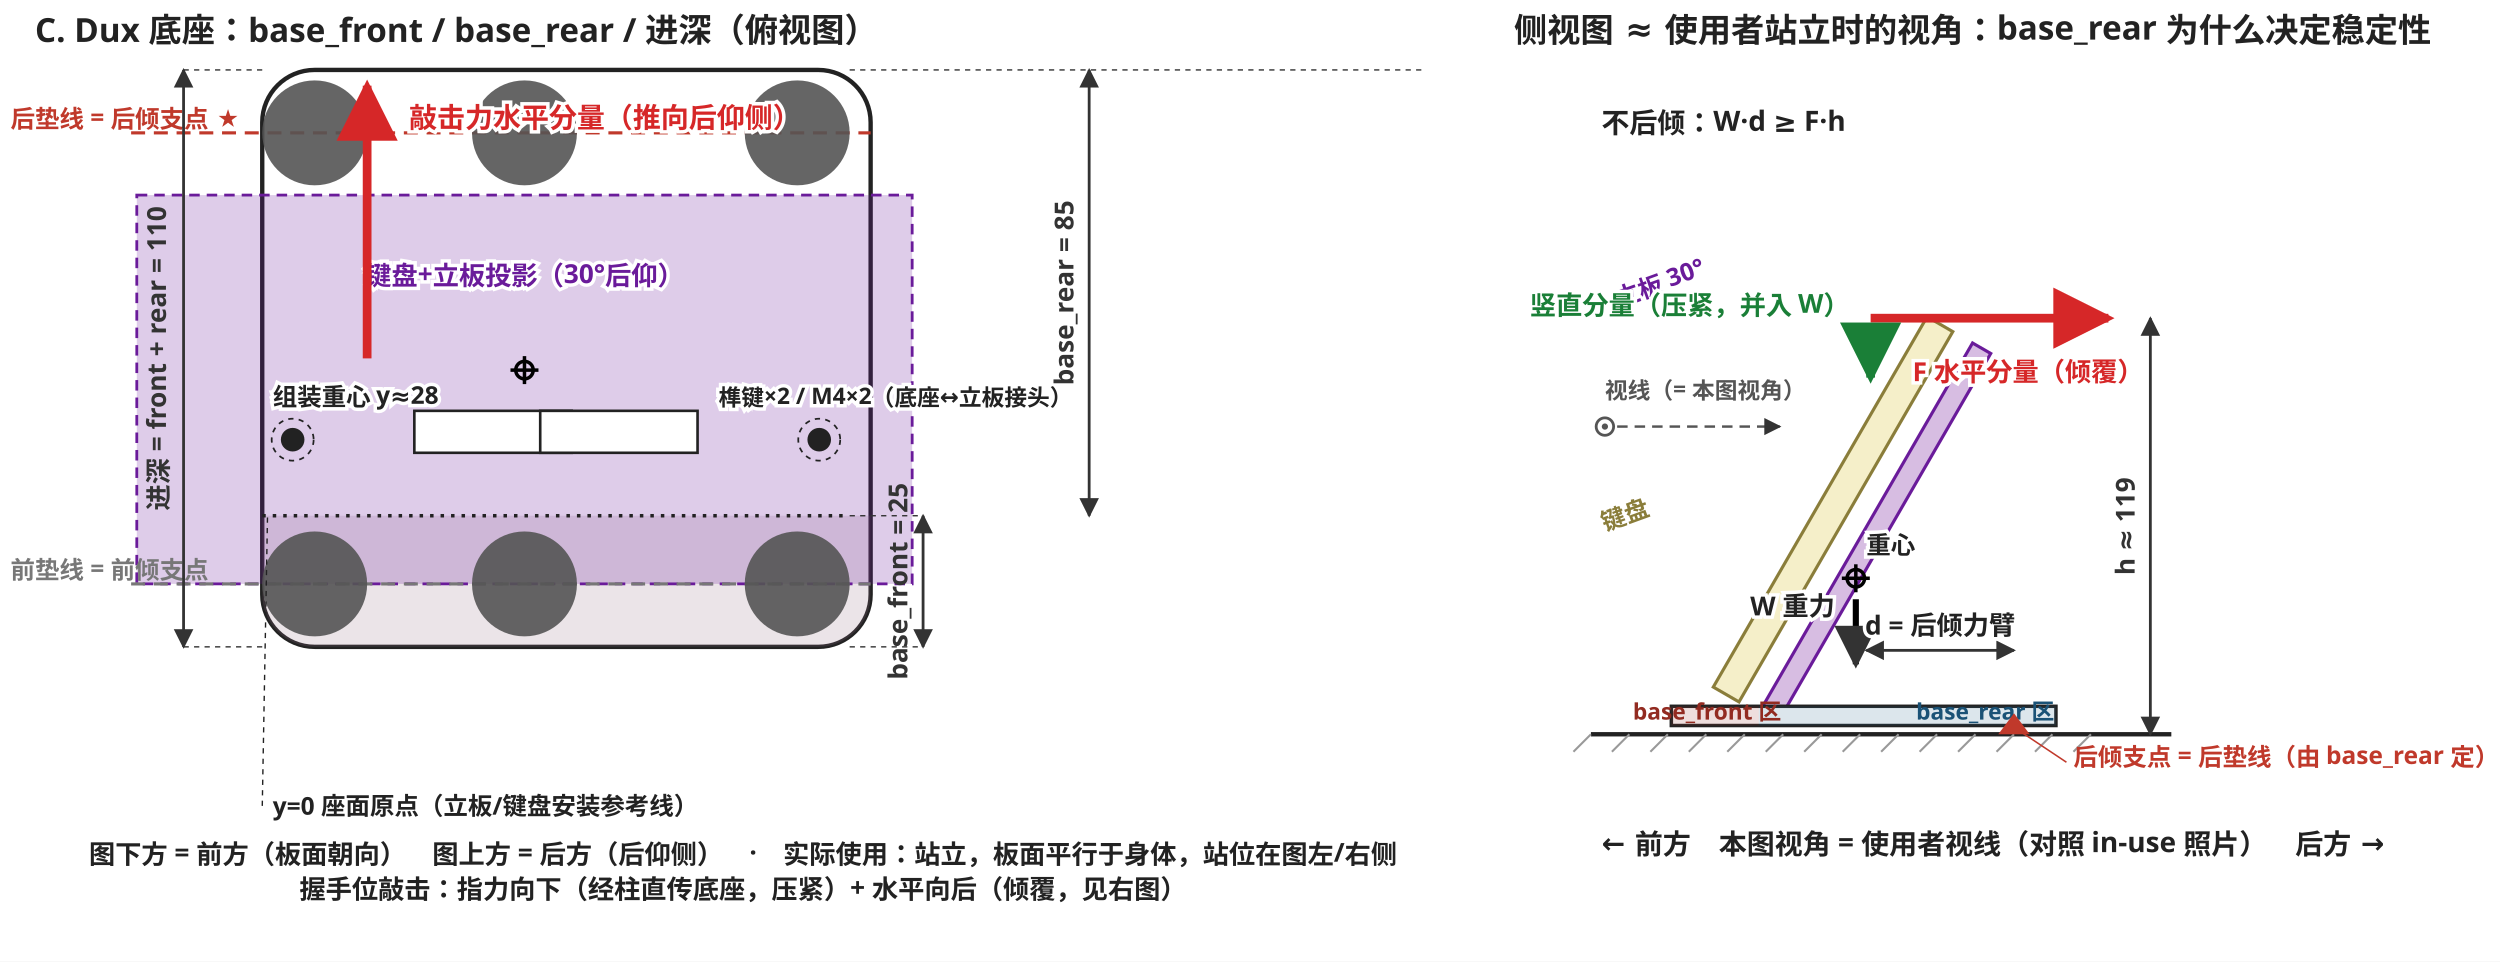
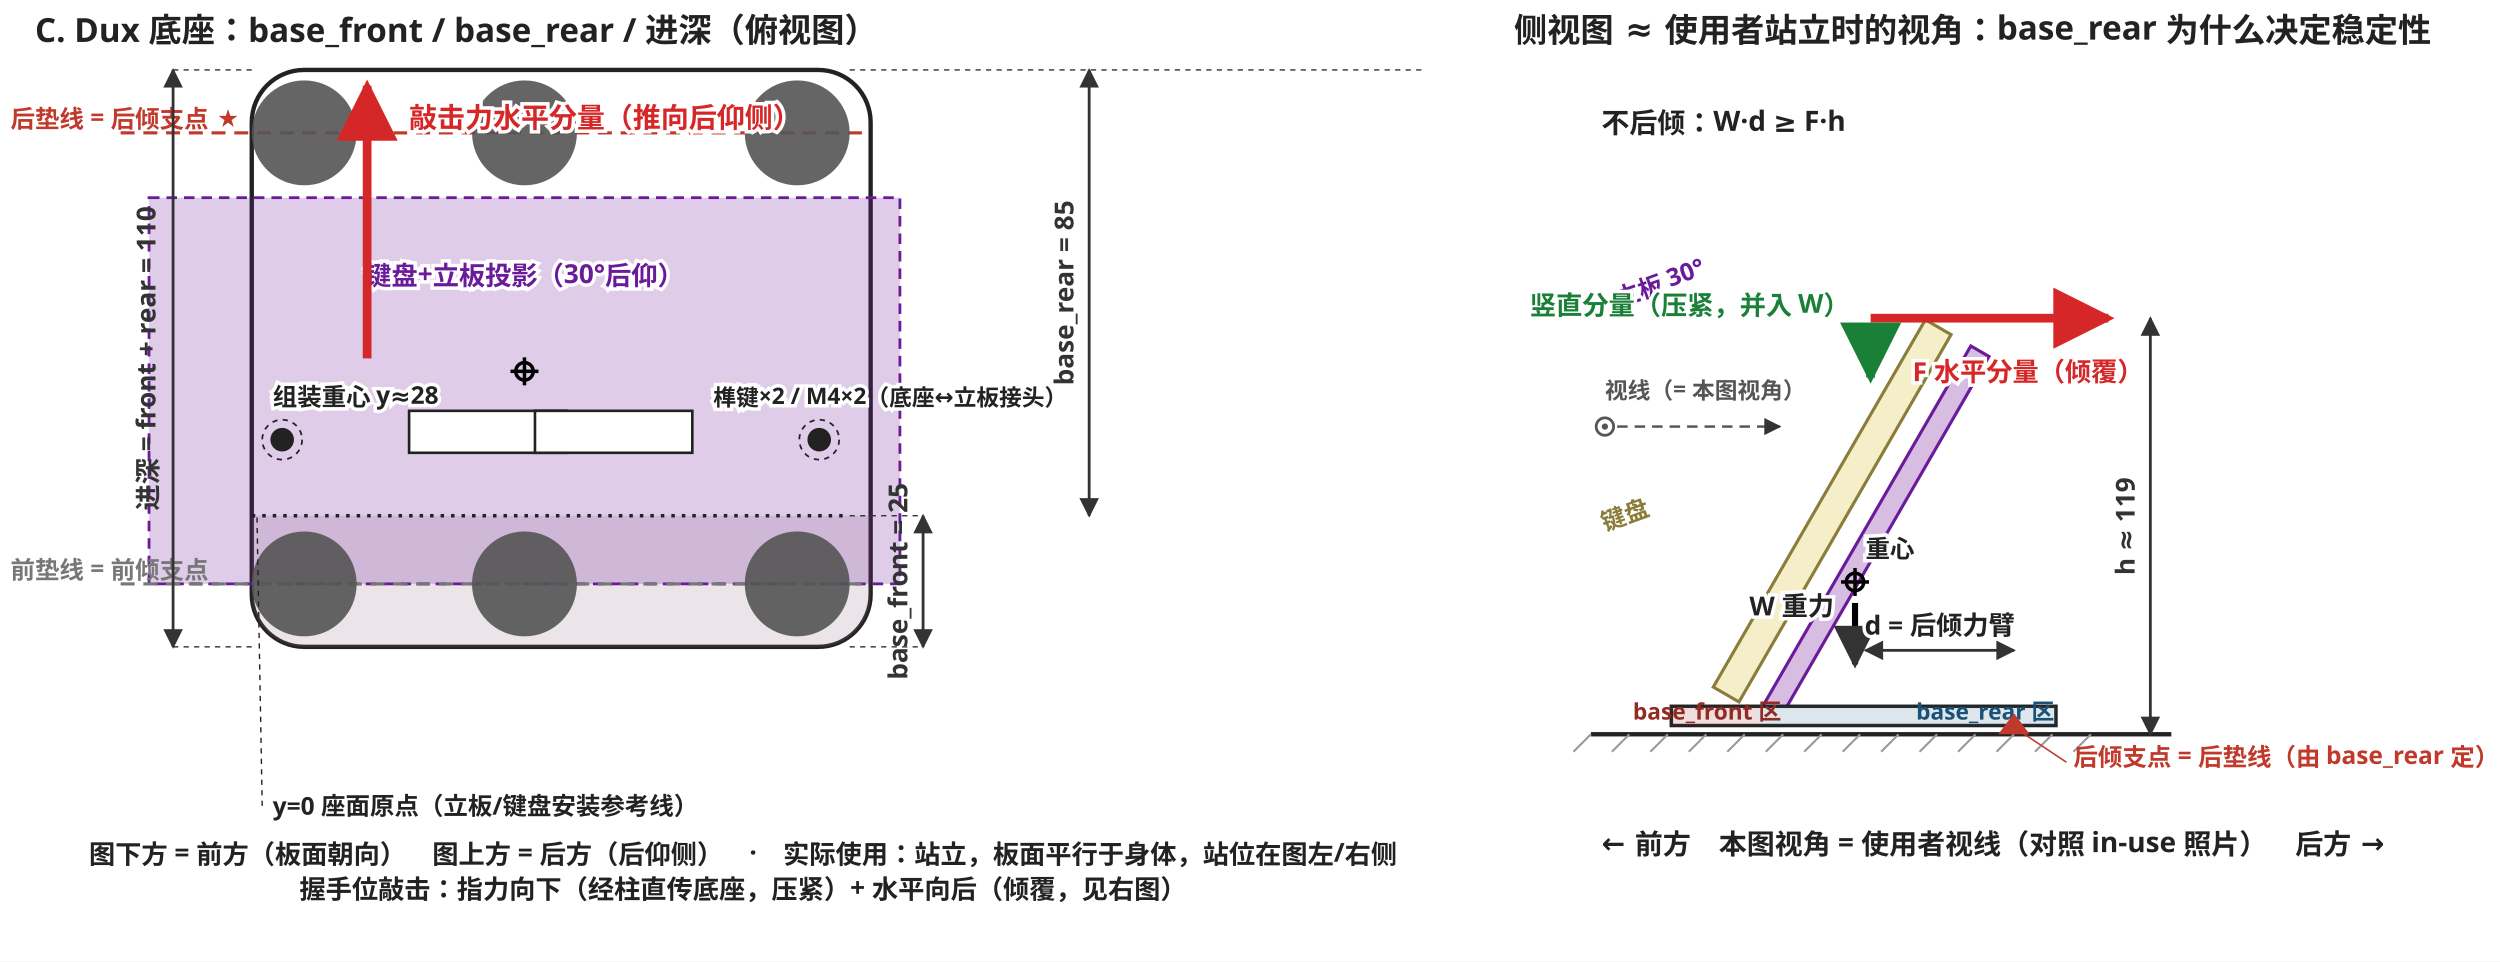
<svg xmlns="http://www.w3.org/2000/svg" width="1430" height="550" font-family="sans-serif">
  <defs>
    <marker id="ah" viewBox="0 0 10 10" refX="9" refY="5" markerWidth="7" markerHeight="7" orient="auto-start-reverse">
      <path d="M0,0 L10,5 L0,10 z" fill="#333" />
    </marker>
    <marker id="ahR" viewBox="0 0 10 10" refX="9" refY="5" markerWidth="7" markerHeight="7" orient="auto-start-reverse">
      <path d="M0,0 L10,5 L0,10 z" fill="#d62728" />
    </marker>
    <marker id="ahG" viewBox="0 0 10 10" refX="9" refY="5" markerWidth="7" markerHeight="7" orient="auto-start-reverse">
      <path d="M0,0 L10,5 L0,10 z" fill="#1a7f37" />
    </marker>
  </defs>
  <rect width="100%" height="100%" fill="#ffffff" />
  <text x="20" y="24" font-size="19" fill="#222" font-weight="bold">C. Dux 底座：base_front / base_rear / 进深（俯视图）</text>
  <text x="866" y="24" font-size="19" fill="#222" font-weight="bold">侧视图 ≈ 使用者站立时的视角：base_rear 为什么决定稳定性</text>
  <svg x="0" y="0" width="850" height="520">
    <clipPath id="board">
-       <rect x="150.0" y="40.0" width="348.0" height="330.0" rx="30.0" />
+       <rect x="144.0" y="40.0" width="354.0" height="330.0" rx="30.0" />
    </clipPath>
-     <rect x="150.0" y="40.0" width="348.0" height="330.0" rx="30.0" fill="#fff" stroke="#222" stroke-width="2.5" />
+     <rect x="144.0" y="40.0" width="354.0" height="330.0" rx="30.0" fill="#fff" stroke="#222" stroke-width="2.5" />
    <g clip-path="url(#board)">
-       <rect x="150.0" y="295.0" width="348.0" height="255.0" fill="#3498db" opacity="0.10" />
-       <rect x="150.0" y="295.0" width="348.0" height="75.0" fill="#e74c3c" opacity="0.10" />
+       <rect x="144.0" y="295.0" width="354.0" height="255.0" fill="#3498db" opacity="0.10" />
+       <rect x="144.0" y="295.0" width="354.0" height="75.0" fill="#e74c3c" opacity="0.10" />
    </g>
-     <rect x="78.24" y="111.586" width="443.52" height="222.386" fill="#6a1b9a" fill-opacity="0.22" stroke="#6a1b9a" stroke-dasharray="6 4" stroke-width="1.6" />
+     <rect x="85.246" y="113.07" width="429.507" height="220.901" fill="#6a1b9a" fill-opacity="0.22" stroke="#6a1b9a" stroke-dasharray="6 4" stroke-width="1.6" />
    <text x="300.0" y="163.0" font-size="15" fill="#6a1b9a" font-weight="bold" text-anchor="middle" stroke="#fff" stroke-width="4" paint-order="stroke">键盘+立板投影（30°后仰）</text>
-     <line x1="75.0" y1="334.0" x2="498.0" y2="334.0" stroke="#777" stroke-width="1.8" stroke-dasharray="8 5" />
+     <line x1="69.0" y1="334.0" x2="498.0" y2="334.0" stroke="#777" stroke-width="1.8" stroke-dasharray="8 5" />
    <text x="6" y="331.0" font-size="14" fill="#777" font-weight="bold">前垫线 = 前倾支点</text>
-     <line x1="75.0" y1="76.0" x2="498.0" y2="76.0" stroke="#c0392b" stroke-width="1.8" stroke-dasharray="8 5" />
+     <line x1="69.0" y1="76.0" x2="498.0" y2="76.0" stroke="#c0392b" stroke-width="1.8" stroke-dasharray="8 5" />
    <text x="6" y="73.0" font-size="14" fill="#c0392b" font-weight="bold">后垫线 = 后倾支点 ★</text>
-     <circle cx="180.0" cy="334.0" r="30.0" fill="#555" fill-opacity="0.9" />
+     <circle cx="174.0" cy="334.0" r="30.0" fill="#555" fill-opacity="0.9" />
    <circle cx="456.0" cy="334.0" r="30.0" fill="#555" fill-opacity="0.9" />
    <circle cx="300.0" cy="334.0" r="30.0" fill="#555" fill-opacity="0.9" />
-     <circle cx="180.0" cy="76.0" r="30.0" fill="#555" fill-opacity="0.9" />
+     <circle cx="174.0" cy="76.0" r="30.0" fill="#555" fill-opacity="0.9" />
    <circle cx="456.0" cy="76.0" r="30.0" fill="#555" fill-opacity="0.9" />
    <circle cx="300.0" cy="76.0" r="30.0" fill="#555" fill-opacity="0.9" />
-     <rect x="237.0" y="235.0" width="90.0" height="24.0" fill="#fff" stroke="#222" stroke-width="1.5" />
-     <rect x="309.0" y="235.0" width="90.0" height="24.0" fill="#fff" stroke="#222" stroke-width="1.5" />
-     <circle cx="167.4" cy="251.5" r="6.75" fill="#222" />
-     <circle cx="167.4" cy="251.5" r="12.0" fill="none" stroke="#222" stroke-dasharray="3 3" />
+     <rect x="234.0" y="235.0" width="90.0" height="24.0" fill="#fff" stroke="#222" stroke-width="1.5" />
+     <rect x="306.0" y="235.0" width="90.0" height="24.0" fill="#fff" stroke="#222" stroke-width="1.5" />
+     <circle cx="161.4" cy="251.5" r="6.75" fill="#222" />
+     <circle cx="161.4" cy="251.5" r="11.4" fill="none" stroke="#222" stroke-dasharray="3 3" />
    <circle cx="468.6" cy="251.5" r="6.75" fill="#222" />
-     <circle cx="468.6" cy="251.5" r="12.0" fill="none" stroke="#222" stroke-dasharray="3 3" />
-     <text x="411.0" y="232.0" font-size="13" fill="#222" font-weight="bold" stroke="#fff" stroke-width="4" paint-order="stroke">榫键×2 / M4×2（底座↔立板接头）</text>
-     <line x1="150.0" y1="295.0" x2="486.0" y2="295.0" stroke="#222" stroke-width="2" stroke-dasharray="2 4" />
-     <line x1="153.0" y1="296.0" x2="150" y2="462" stroke="#222" stroke-width="0.8" stroke-dasharray="3 3" />
+     <circle cx="468.6" cy="251.5" r="11.4" fill="none" stroke="#222" stroke-dasharray="3 3" />
+     <text x="408.0" y="232.0" font-size="13" fill="#222" font-weight="bold" stroke="#fff" stroke-width="4" paint-order="stroke">榫键×2 / M4×2（底座↔立板接头）</text>
+     <line x1="144.0" y1="295.0" x2="486.0" y2="295.0" stroke="#222" stroke-width="2" stroke-dasharray="2 4" />
+     <line x1="147.0" y1="296.0" x2="150" y2="462" stroke="#222" stroke-width="0.8" stroke-dasharray="3 3" />
    <text x="156" y="466" font-size="14" fill="#222" font-weight="bold">y=0 座面原点（立板/键盘安装参考线）</text>
-     <circle cx="300.0" cy="211.704" r="5" fill="none" stroke="#000" stroke-width="2" />
-     <line x1="292.0" y1="211.704" x2="308.0" y2="211.704" stroke="#000" stroke-width="2" />
-     <line x1="300.0" y1="203.704" x2="300.0" y2="219.704" stroke="#000" stroke-width="2" />
+     <circle cx="300.0" cy="212.401" r="5" fill="none" stroke="#000" stroke-width="2" />
+     <line x1="292.0" y1="212.401" x2="308.0" y2="212.401" stroke="#000" stroke-width="2" />
+     <line x1="300.0" y1="204.401" x2="300.0" y2="220.401" stroke="#000" stroke-width="2" />
    <text x="156.0" y="232.0" font-size="14" fill="#222" font-weight="bold" stroke="#fff" stroke-width="4" paint-order="stroke">组装重心 y≈28</text>
    <line x1="210.0" y1="205.0" x2="210.0" y2="49.0" stroke="#d62728" stroke-width="5" marker-end="url(#ahR)" />
    <text x="234.0" y="73.0" font-size="16" fill="#d62728" font-weight="bold" stroke="#fff" stroke-width="4" paint-order="stroke">敲击力水平分量（推向后仰侧）</text>
    <line x1="486.0" y1="295.0" x2="528.0" y2="295.0" stroke="#333" stroke-width="0.8" stroke-dasharray="3 3" />
    <line x1="486.0" y1="370.0" x2="528.0" y2="370.0" stroke="#333" stroke-width="0.8" stroke-dasharray="3 3" />
    <line x1="486.0" y1="40.0" x2="813.0" y2="40.0" stroke="#333" stroke-width="0.8" stroke-dasharray="3 3" />
-     <line x1="150.0" y1="370.0" x2="105.0" y2="370.0" stroke="#333" stroke-width="0.8" stroke-dasharray="3 3" />
-     <line x1="150.0" y1="40.0" x2="105.0" y2="40.0" stroke="#333" stroke-width="0.8" stroke-dasharray="3 3" />
+     <line x1="144.0" y1="370.0" x2="99.0" y2="370.0" stroke="#333" stroke-width="0.8" stroke-dasharray="3 3" />
+     <line x1="144.0" y1="40.0" x2="99.0" y2="40.0" stroke="#333" stroke-width="0.8" stroke-dasharray="3 3" />
    <line x1="528.0" y1="370.0" x2="528.0" y2="295.0" stroke="#333" stroke-width="1.6" marker-start="url(#ah)" marker-end="url(#ah)" />
    <text x="519.0" y="332.5" font-size="15" fill="#333" font-weight="bold" text-anchor="middle" transform="rotate(-90 519.0 332.5)">base_front = 25</text>
    <line x1="623.0" y1="40.0" x2="623.0" y2="295.0" stroke="#333" stroke-width="1.6" marker-start="url(#ah)" marker-end="url(#ah)" />
    <text x="614.0" y="167.5" font-size="15" fill="#333" font-weight="bold" text-anchor="middle" transform="rotate(-90 614.0 167.5)">base_rear = 85</text>
-     <line x1="105.0" y1="370.0" x2="105.0" y2="40.0" stroke="#333" stroke-width="1.6" marker-start="url(#ah)" marker-end="url(#ah)" />
-     <text x="96.0" y="205.0" font-size="15" fill="#333" font-weight="bold" text-anchor="middle" transform="rotate(-90 96.0 205.0)">进深 = front + rear = 110</text>
+     <line x1="99.0" y1="370.0" x2="99.0" y2="40.0" stroke="#333" stroke-width="1.6" marker-start="url(#ah)" marker-end="url(#ah)" />
+     <text x="90.0" y="205.0" font-size="15" fill="#333" font-weight="bold" text-anchor="middle" transform="rotate(-90 90.0 205.0)">进深 = front + rear = 110</text>
    <text x="425.0" y="494" font-size="15" fill="#222" font-weight="bold" text-anchor="middle">图下方 = 前方（板面朝向）　图上方 = 后方（后仰侧）　·　实际使用：站立，板面平行于身体，站位在图左/右侧</text>
    <text x="425.0" y="514" font-size="15" fill="#222" font-weight="bold" text-anchor="middle">握手位敲击：指力向下（经柱直传底座，压紧）+ 水平向后（倾覆，见右图）</text>
  </svg>
  <svg x="850" y="0" width="580" height="500">
    <line x1="60.0" y1="420.0" x2="392.0" y2="420.0" stroke="#222" stroke-width="2.5" />
    <line x1="60.0" y1="420.0" x2="50.0" y2="430.0" stroke="#999" stroke-width="1.2" />
    <line x1="82.0" y1="420.0" x2="72.0" y2="430.0" stroke="#999" stroke-width="1.2" />
    <line x1="104.0" y1="420.0" x2="94.0" y2="430.0" stroke="#999" stroke-width="1.2" />
    <line x1="126.0" y1="420.0" x2="116.0" y2="430.0" stroke="#999" stroke-width="1.2" />
    <line x1="148.0" y1="420.0" x2="138.0" y2="430.0" stroke="#999" stroke-width="1.2" />
    <line x1="170.0" y1="420.0" x2="160.0" y2="430.0" stroke="#999" stroke-width="1.2" />
    <line x1="192.0" y1="420.0" x2="182.0" y2="430.0" stroke="#999" stroke-width="1.2" />
    <line x1="214.0" y1="420.0" x2="204.0" y2="430.0" stroke="#999" stroke-width="1.2" />
    <line x1="236.0" y1="420.0" x2="226.0" y2="430.0" stroke="#999" stroke-width="1.2" />
    <line x1="258.0" y1="420.0" x2="248.0" y2="430.0" stroke="#999" stroke-width="1.2" />
    <line x1="280.0" y1="420.0" x2="270.0" y2="430.0" stroke="#999" stroke-width="1.2" />
    <line x1="302.0" y1="420.0" x2="292.0" y2="430.0" stroke="#999" stroke-width="1.2" />
    <line x1="324.0" y1="420.0" x2="314.0" y2="430.0" stroke="#999" stroke-width="1.2" />
    <line x1="346.0" y1="420.0" x2="336.0" y2="430.0" stroke="#999" stroke-width="1.2" />
    <rect x="110.0" y="420.0" width="40.0" height="-5.0" rx="2" fill="#444" />
    <rect x="282.0" y="420.0" width="40.0" height="-5.0" rx="2" fill="#444" />
-     <polygon points="144.7,401.5 130.0,393.0 252.3,181.2 267.0,189.7" fill="#f5efc9" stroke="#8a7d3a" stroke-width="1.8" />
-     <polygon points="166.9,413.1 156.5,407.1 278.3,196.2 288.7,202.2" fill="#d7bde2" stroke="#6a1b9a" stroke-width="1.8" />
+     <polygon points="144.7,401.5 130.0,393.0 251.3,182.9 266.0,191.4" fill="#f5efc9" stroke="#8a7d3a" stroke-width="1.8" />
+     <polygon points="166.9,413.1 156.5,407.1 277.3,197.9 287.7,203.9" fill="#d7bde2" stroke="#6a1b9a" stroke-width="1.8" />
    <rect x="106.0" y="404.0" width="220.0" height="11.0" fill="#eee" stroke="#222" stroke-width="2" />
    <rect x="156.0" y="404.0" width="170.0" height="11.0" fill="#3498db" opacity="0.10" />
    <rect x="106.0" y="404.0" width="50.0" height="11.0" fill="#e74c3c" opacity="0.10" />
    <text x="246.0" y="411.6" font-size="13" fill="#1a5276" font-weight="bold">base_rear 区</text>
    <text x="84.0" y="411.6" font-size="13" fill="#922b21" font-weight="bold">base_front 区</text>
    <text x="76.0" y="176.0" font-size="14" fill="#6a1b9a" font-weight="bold" transform="rotate(-20 76.0 176.0)">立板 30°</text>
    <text x="68.0" y="304.0" font-size="14" fill="#8a7d3a" font-weight="bold" transform="rotate(-20 68.0 304.0)">键盘</text>
    <polygon points="293.0,420.0 311.0,420.0 302.0,408.0" fill="#c0392b" />
    <line x1="305.0" y1="418.0" x2="332.0" y2="436.0" stroke="#c0392b" stroke-width="0.9" />
    <text x="336.0" y="438.0" font-size="14" fill="#c0392b" font-weight="bold">后倾支点 = 后垫线（由 base_rear 定）</text>
-     <circle cx="211.531" cy="330.771" r="5" fill="none" stroke="#000" stroke-width="2" />
-     <line x1="203.531" y1="330.771" x2="219.531" y2="330.771" stroke="#000" stroke-width="2" />
-     <line x1="211.531" y1="322.771" x2="211.531" y2="338.771" stroke="#000" stroke-width="2" />
-     <text x="217.531" y="316.771" font-size="14" fill="#222" font-weight="bold" stroke="#fff" stroke-width="4" paint-order="stroke">重心</text>
-     <line x1="211.531" y1="342.771" x2="211.531" y2="380.0" stroke="#000" stroke-width="3.5" marker-end="url(#ah)" />
-     <text x="199.531" y="352.0" font-size="15" fill="#222" font-weight="bold" text-anchor="end" stroke="#fff" stroke-width="4" paint-order="stroke">W 重力</text>
+     <circle cx="211.066" cy="332.885" r="5" fill="none" stroke="#000" stroke-width="2" />
+     <line x1="203.066" y1="332.885" x2="219.066" y2="332.885" stroke="#000" stroke-width="2" />
+     <line x1="211.066" y1="324.885" x2="211.066" y2="340.885" stroke="#000" stroke-width="2" />
+     <text x="217.066" y="318.885" font-size="14" fill="#222" font-weight="bold" stroke="#fff" stroke-width="4" paint-order="stroke">重心</text>
+     <line x1="211.066" y1="344.885" x2="211.066" y2="380.0" stroke="#000" stroke-width="3.5" marker-end="url(#ah)" />
+     <text x="199.066" y="352.0" font-size="15" fill="#222" font-weight="bold" text-anchor="end" stroke="#fff" stroke-width="4" paint-order="stroke">W 重力</text>
    <line x1="220.0" y1="182.0" x2="356.0" y2="182.0" stroke="#d62728" stroke-width="5" marker-end="url(#ahR)" />
    <line x1="220.0" y1="186.0" x2="220.0" y2="216.0" stroke="#1a7f37" stroke-width="5" marker-end="url(#ahG)" />
    <text x="244.0" y="218.0" font-size="15" fill="#d62728" font-weight="bold" stroke="#fff" stroke-width="4" paint-order="stroke">F 水平分量（倾覆）</text>
    <text x="208.0" y="180.0" font-size="15" fill="#1a7f37" font-weight="bold" text-anchor="end" stroke="#fff" stroke-width="4" paint-order="stroke">竖直分量（压紧，并入 W）</text>
    <circle cx="68.0" cy="244.0" r="5" fill="none" stroke="#555" stroke-width="1.6" />
    <circle cx="68.0" cy="244.0" r="1.8" fill="#555" />
    <line x1="75.0" y1="244.0" x2="168.0" y2="244.0" stroke="#555" stroke-width="1.4" stroke-dasharray="6 4" marker-end="url(#ah)" />
    <text x="68.0" y="228.0" font-size="13" fill="#555" font-weight="bold">视线（= 本图视角）</text>
    <line x1="380.0" y1="182.0" x2="380.0" y2="420.0" stroke="#333" stroke-width="1.6" marker-start="url(#ah)" marker-end="url(#ah)" />
    <text x="371.0" y="301.0" font-size="15" fill="#333" font-weight="bold" text-anchor="middle" transform="rotate(-90 371.0 301.0)">h ≈ 119</text>
-     <line x1="217.531" y1="372.0" x2="302.0" y2="372.0" stroke="#333" stroke-width="1.6" marker-start="url(#ah)" marker-end="url(#ah)" />
-     <text x="259.765" y="363.0" font-size="15" fill="#222" font-weight="bold" text-anchor="middle" stroke="#fff" stroke-width="4" paint-order="stroke">d = 后倾力臂</text>
+     <line x1="217.066" y1="372.0" x2="302.0" y2="372.0" stroke="#333" stroke-width="1.6" marker-start="url(#ah)" marker-end="url(#ah)" />
+     <text x="259.533" y="363.0" font-size="15" fill="#222" font-weight="bold" text-anchor="middle" stroke="#fff" stroke-width="4" paint-order="stroke">d = 后倾力臂</text>
    <text x="66.0" y="76.0" font-size="16" fill="#222" font-weight="bold">不后倾：W·d ≥ F·h</text>
    <text x="290.0" y="488" font-size="16" fill="#222" font-weight="bold" text-anchor="middle">← 前方　本图视角 = 使用者视线（对照 in-use 照片）　后方 →</text>
  </svg>
</svg>
